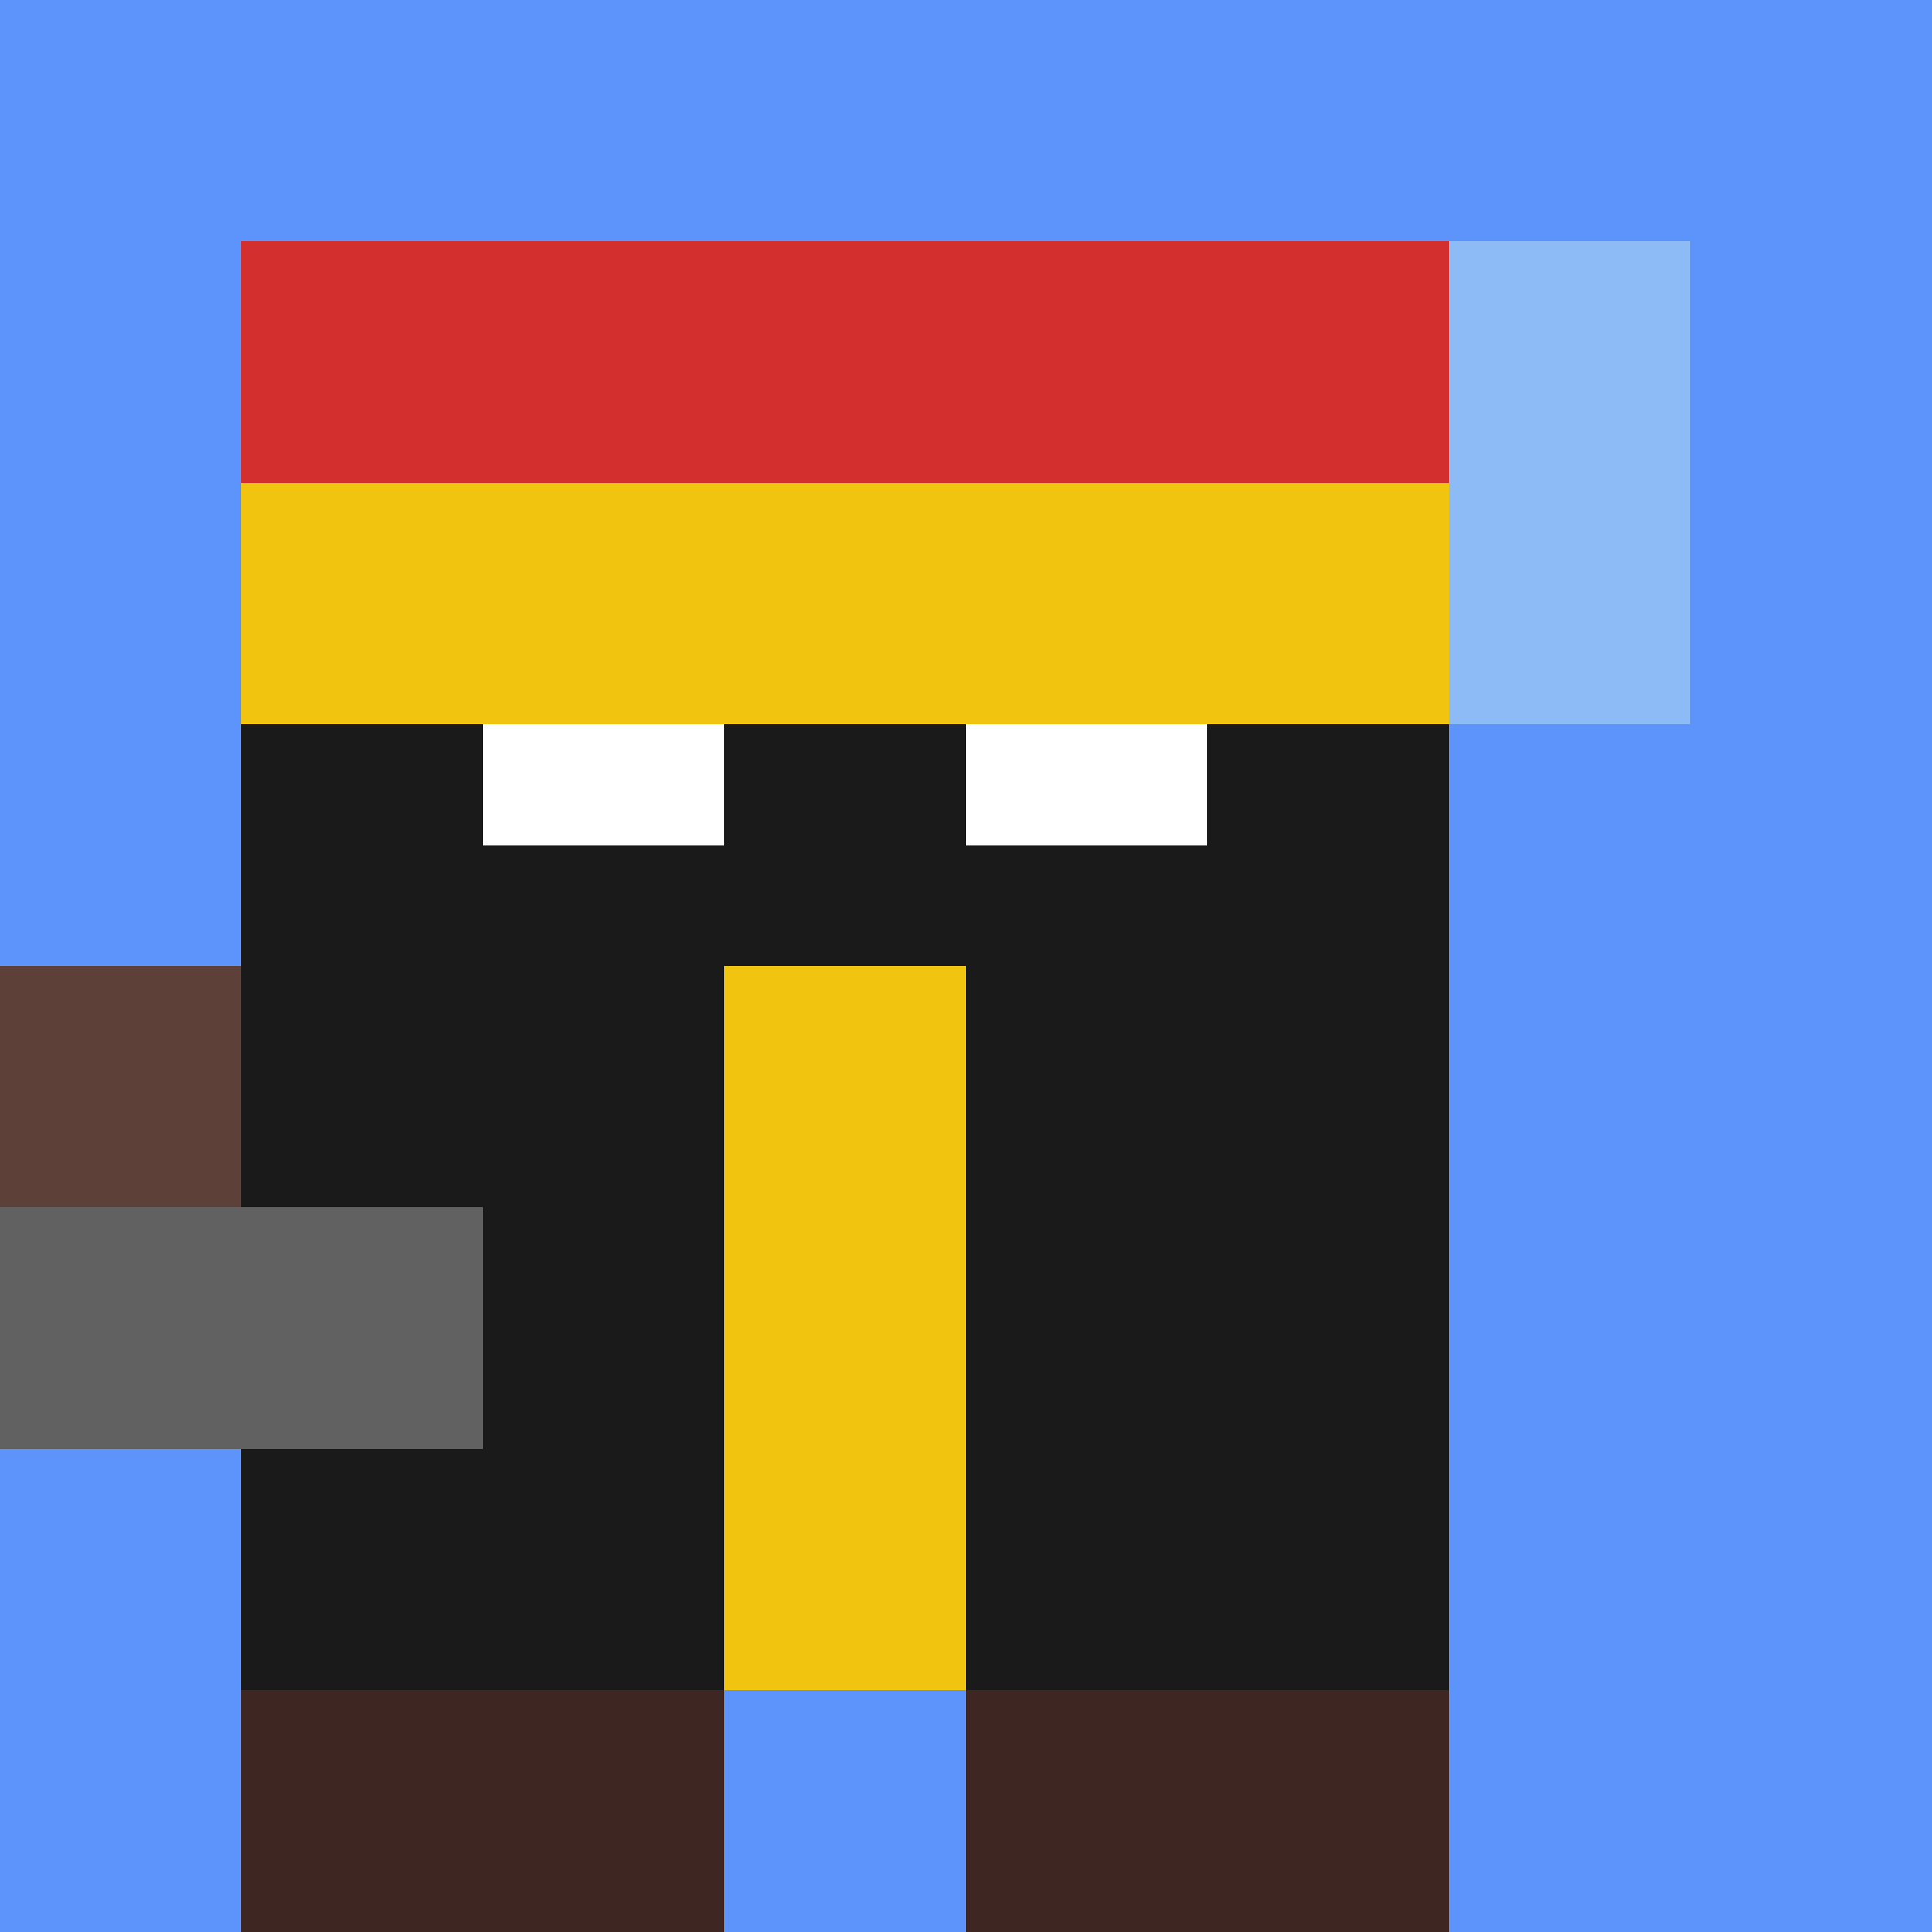
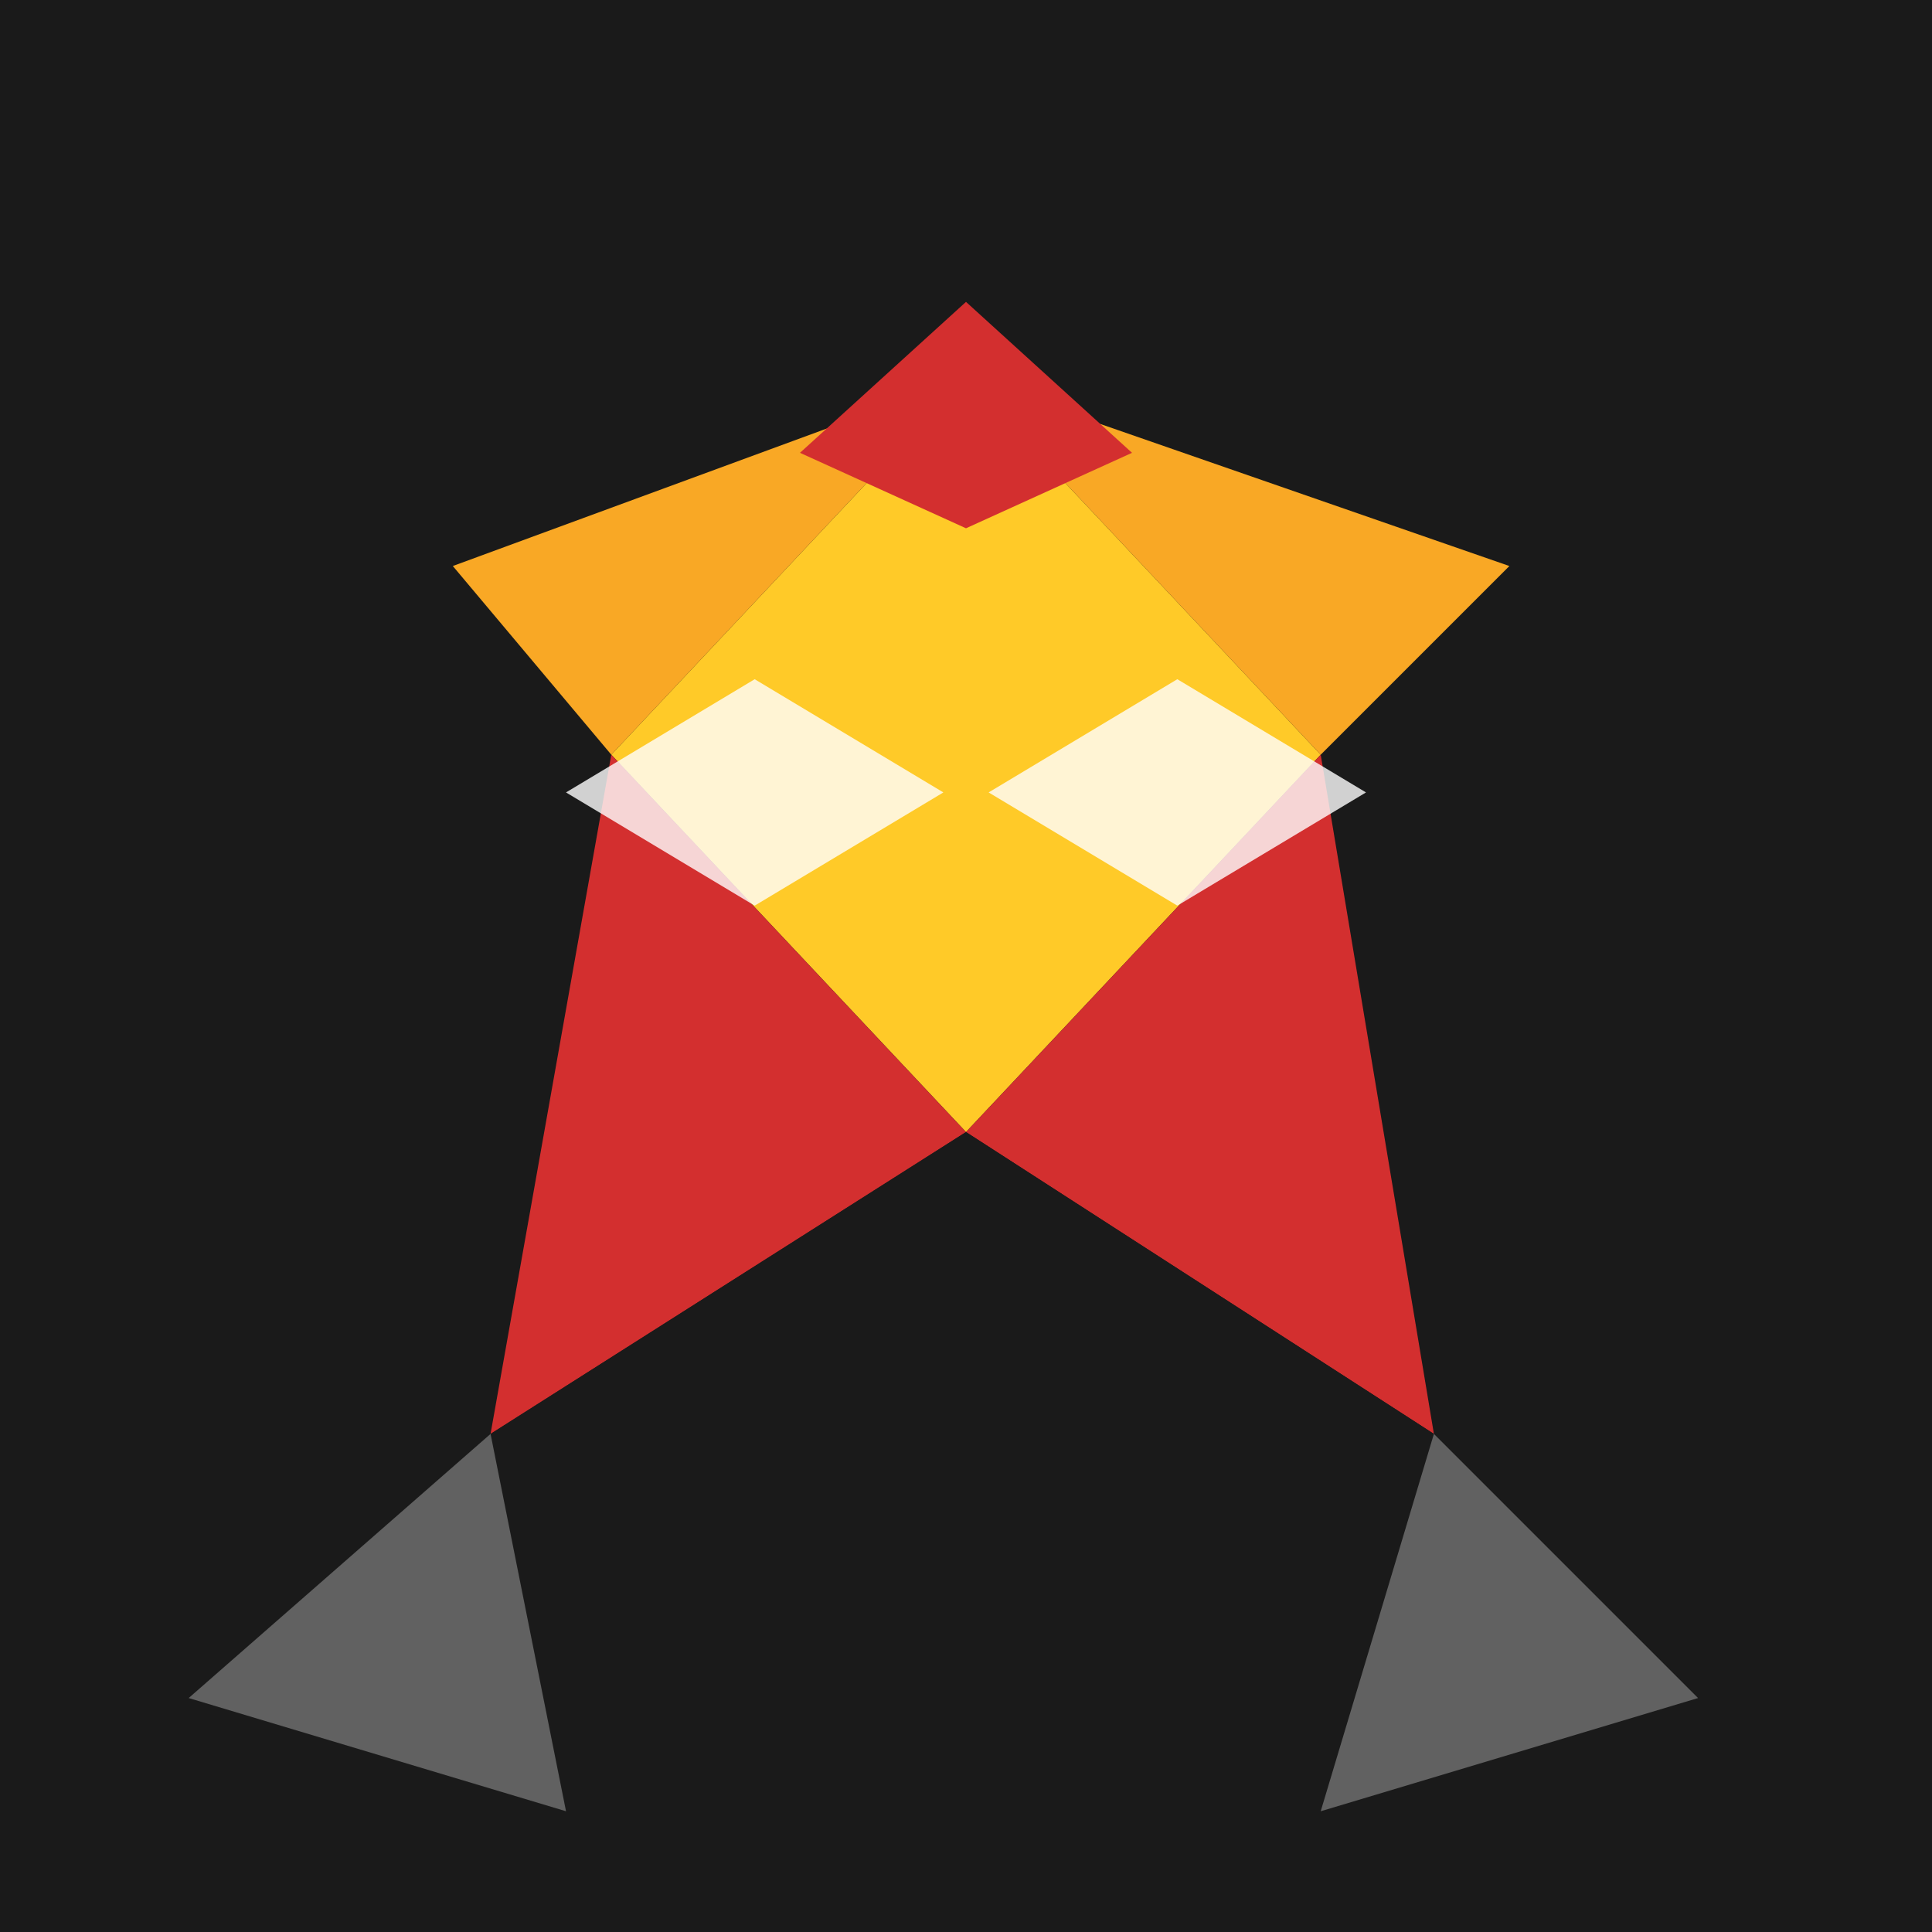
- <svg xmlns="http://www.w3.org/2000/svg" width="512" height="512" viewBox="0 0 16 16" shape-rendering="crispEdges">
-   <rect x="0" y="0" width="16" height="16" fill="#5C94FC" />
-   <rect x="10" y="2" width="4" height="4" fill="#AED6F1" opacity="0.6" />
-   <rect x="2" y="2" width="10" height="2" fill="#D32F2F" />
-   <rect x="2" y="4" width="10" height="4" fill="#F1C40F" />
-   <rect x="2" y="6" width="10" height="2" fill="#1A1A1A" />
-   <rect x="4" y="6" width="2" height="1" fill="#FFFFFF" />
-   <rect x="8" y="6" width="2" height="1" fill="#FFFFFF" />
-   <rect x="0" y="8" width="2" height="2" fill="#5D4037" />
-   <rect x="2" y="8" width="10" height="6" fill="#1A1A1A" />
-   <rect x="6" y="8" width="2" height="6" fill="#F1C40F" />
-   <rect x="0" y="10" width="4" height="2" fill="#616161" />
-   <rect x="2" y="14" width="4" height="2" fill="#3E2723" />
-   <rect x="8" y="14" width="4" height="2" fill="#3E2723" />
+ <svg xmlns="http://www.w3.org/2000/svg" width="512" height="512" viewBox="0 0 512 512">
+   <rect width="512" height="512" fill="#1A1A1A" />
+   <polygon points="256,100 350,200 256,300 162,200" fill="#FFCA28" />
+   <polygon points="256,100 350,200 400,150" fill="#F9A825" />
+   <polygon points="256,100 162,200 120,150" fill="#F9A825" />
+   <polygon points="256,300 350,200 380,380" fill="#D32F2F" />
+   <polygon points="256,300 162,200 130,380" fill="#D32F2F" />
+   <polygon points="256,300 380,380 130,380" fill="#1A1A1A" />
+   <polygon points="380,380 450,450 350,480" fill="#616161" />
+   <polygon points="130,380 50,450 150,480" fill="#616161" />
+   <polygon points="256,80 300,120 256,140 212,120" fill="#D32F2F" />
+   <polygon points="200,180 250,210 200,240 150,210" fill="#FFFFFF" opacity="0.8" />
+   <polygon points="312,180 362,210 312,240 262,210" fill="#FFFFFF" opacity="0.8" />
</svg>
